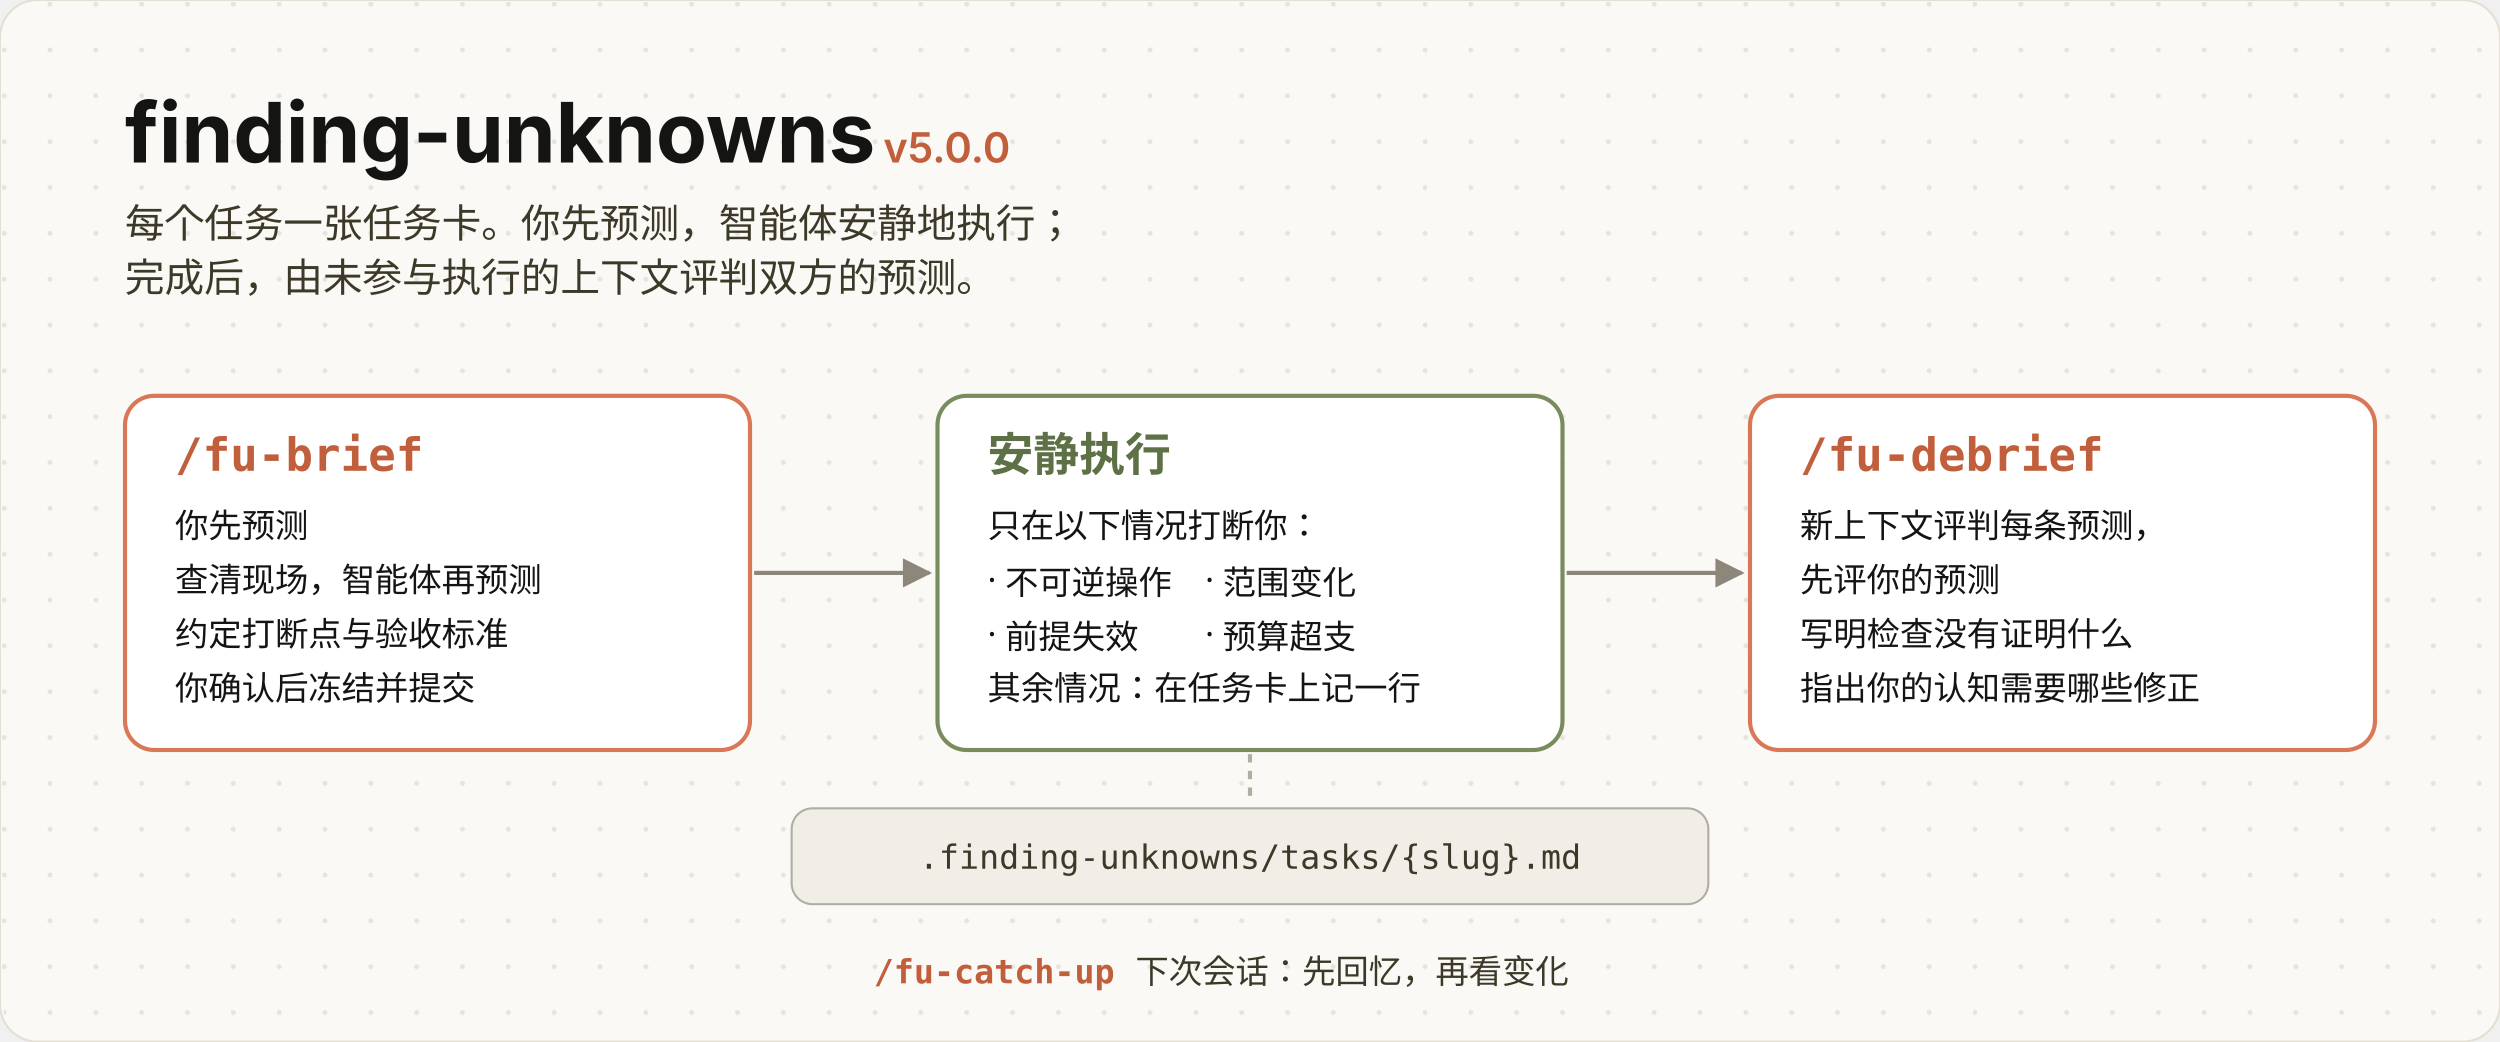
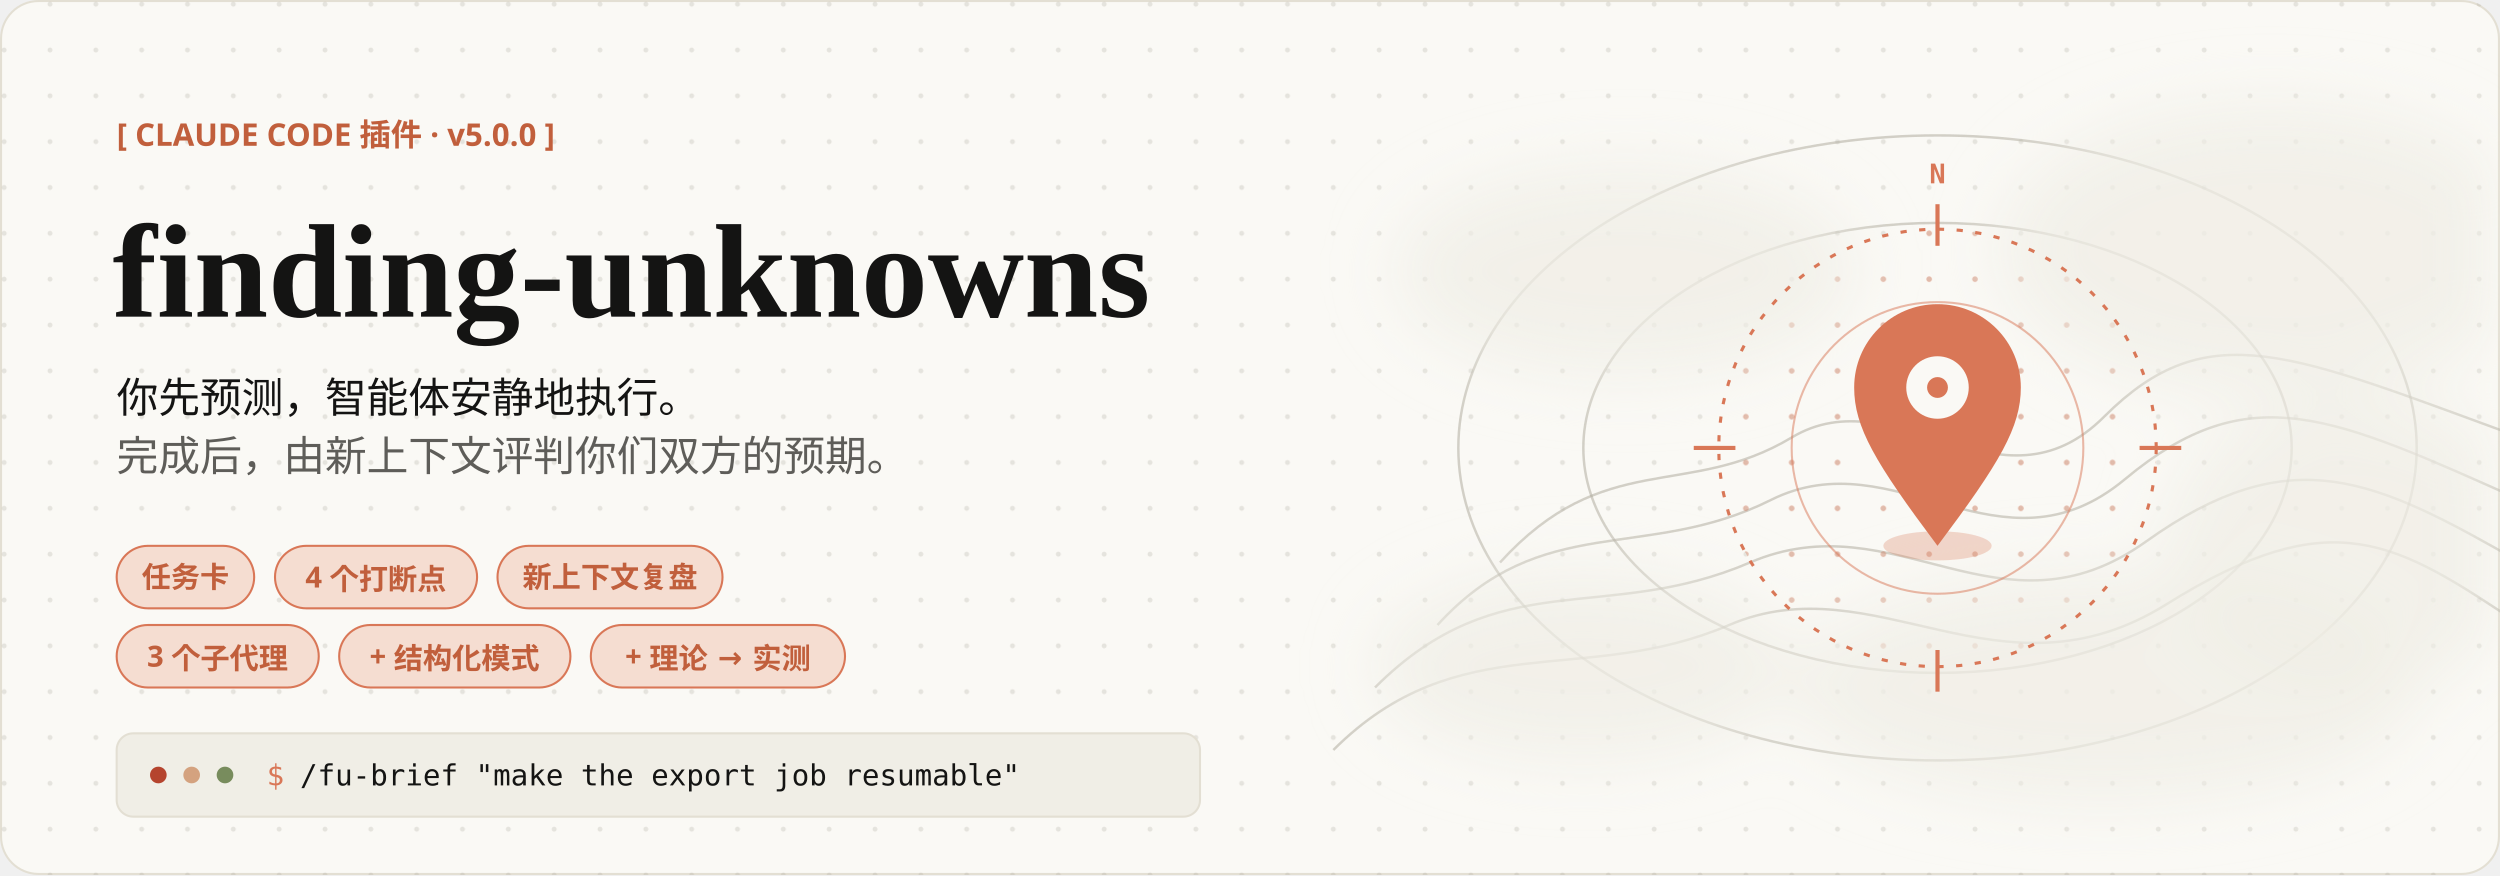
- <svg xmlns="http://www.w3.org/2000/svg" width="1200" height="500" viewBox="0 0 1200 500" role="img" aria-labelledby="t d">
+ <svg xmlns="http://www.w3.org/2000/svg" width="1200" height="420" viewBox="0 0 1200 420" role="img" aria-labelledby="t d">
  <defs>
    <pattern id="dots" width="22" height="22" patternUnits="userSpaceOnUse">
      <circle cx="2" cy="2" r="1.2" fill="#B1ADA1" opacity="0.28" />
    </pattern>
-     <marker id="arr" viewBox="0 0 10 10" refX="9" refY="5" markerWidth="7" markerHeight="7" orient="auto-start-reverse">
-       <path d="M0 0L10 5L0 10z" fill="#8C877A" />
-     </marker>
+     <pattern id="dotsb" width="22" height="22" patternUnits="userSpaceOnUse">
+       <circle cx="2" cy="2" r="1.4" fill="#D97757" opacity="0.75" />
+     </pattern>
+     <filter id="fog" x="-30%" y="-30%" width="160%" height="160%">
+       <feGaussianBlur stdDeviation="16" />
+     </filter>
+     <clipPath id="clr">
+       <circle cx="930" cy="215" r="105" />
+     </clipPath>
+     <clipPath id="frame">
+       <rect width="1200" height="420" rx="18" />
+     </clipPath>
  </defs>
-   <rect width="1200" height="500" rx="18" fill="#FAF9F5" stroke="#E3DFD3" />
-   <rect x="1" y="1" width="1198" height="498" rx="18" fill="url(#dots)" />
-   <g font-family="Inter, 'Helvetica Neue', Arial, sans-serif" fill="#141413">
-     <text x="60" y="78" font-size="40" font-weight="700">finding-unknowns</text>
-     <text x="424" y="78" font-size="20" font-weight="600" fill="#C15F3C">v5.0.0</text>
-     <text x="60" y="114" font-size="19" font-family="Noto Sans SC" fill="#3D3929">每个任务一张任务卡。你先预测，智能体安静地执行；</text>
-     <text x="60" y="140" font-size="19" font-family="Noto Sans SC" fill="#3D3929">完成后，由未参与执行的上下文评判双方的预测。</text>
+   <rect x="0.5" y="0.5" width="1199" height="419" rx="18" fill="#FAF9F5" stroke="#E3DFD3" />
+   <g clip-path="url(#frame)">
+     <rect width="1200" height="420" fill="url(#dots)" />
+     <g fill="none" stroke="#B1ADA1" stroke-opacity="0.55" stroke-width="1.2">
+       <path d="M640 360C700 300 760 330 830 300S960 340 1040 290S1150 260 1210 300" />
+       <path d="M660 330C720 270 770 300 840 270S960 310 1030 260S1140 230 1210 270" />
+       <path d="M690 300C740 245 790 270 850 240S960 280 1020 230S1120 200 1210 240" />
+       <path d="M720 270C770 215 810 240 860 210S960 250 1010 200S1100 170 1210 210" />
+       <ellipse cx="930" cy="215" rx="230" ry="150" />
+       <ellipse cx="930" cy="215" rx="170" ry="108" />
+     </g>
+     <g clip-path="url(#clr)">
+       <rect x="800" y="100" width="260" height="230" fill="url(#dotsb)" opacity="0.5" />
+     </g>
+     <g filter="url(#fog)" fill="#F0EEE6">
+       <ellipse cx="1090" cy="120" rx="130" ry="70" opacity="0.75" />
+       <ellipse cx="1010" cy="330" rx="150" ry="55" opacity="0.75" />
+       <ellipse cx="780" cy="130" rx="110" ry="50" opacity="0.75" />
+       <ellipse cx="1130" cy="260" rx="90" ry="70" opacity="0.75" />
+       <ellipse cx="760" cy="320" rx="100" ry="45" opacity="0.75" />
+     </g>
+     <circle cx="930" cy="215" r="105" fill="none" stroke="#D97757" stroke-width="1.5" stroke-dasharray="3 6" />
+     <circle cx="930" cy="215" r="70" fill="none" stroke="#D97757" stroke-opacity="0.5" stroke-width="1" />
+     <g stroke="#D97757" stroke-width="2">
+       <path d="M930 98V118M930 312V332M813 215H833M1027 215H1047" />
+     </g>
+     <g font-family="ui-monospace, SFMono-Regular, Menlo, Consolas, monospace" font-size="13" font-weight="700" fill="#D97757" text-anchor="middle">
+       <text x="930" y="88">N</text>
+     </g>
+     <ellipse cx="930" cy="262" rx="26" ry="7" fill="#D97757" opacity="0.28" />
+     <path d="M930 262C900 222 890 205 890 186a40 40 0 0 1 80 0c0 19-10 36-40 76z" fill="#D97757" />
+     <circle cx="930" cy="186" r="15" fill="#FAF9F5" />
+     <circle cx="930" cy="186" r="5" fill="#D97757" />
  </g>
-   <g font-family="Inter, 'Helvetica Neue', Arial, sans-serif">
-     <rect x="60" y="190" width="300" height="170" rx="14" fill="#FFFFFF" stroke="#D97757" stroke-width="2" />
-     <text x="84" y="226" font-size="22" font-weight="700" fill="#C15F3C" font-family="'JetBrains Mono', Menlo, monospace">/fu-brief</text>
-     <text x="84" y="258" font-size="16" fill="#141413" font-family="Noto Sans SC">你先预测</text>
-     <text x="84" y="284" font-size="16" fill="#141413" font-family="Noto Sans SC">查清现场，智能体再预测</text>
-     <text x="84" y="310" font-size="16" fill="#141413" font-family="Noto Sans SC">约定打断点与验收标准</text>
-     <text x="84" y="336" font-size="16" fill="#141413" font-family="Noto Sans SC">你确认后冻结并提交</text>
-     <rect x="450" y="190" width="300" height="170" rx="14" fill="#FFFFFF" stroke="#788C5D" stroke-width="2" />
-     <text x="474" y="226" font-size="22" font-weight="700" fill="#5E7046" font-family="Noto Sans SC">安静执行</text>
-     <text x="474" y="258" font-size="16" fill="#141413" font-family="Noto Sans SC">只在以下情况打断你：</text>
-     <text x="474" y="284" font-size="16" fill="#141413" font-family="Noto Sans SC">· 不可逆操作　· 范围变化</text>
-     <text x="474" y="310" font-size="16" fill="#141413" font-family="Noto Sans SC">· 前提失效　　· 预算超支</text>
-     <text x="474" y="336" font-size="16" fill="#141413" font-family="Noto Sans SC">其余情况：在任务卡上记一行</text>
-     <rect x="840" y="190" width="300" height="170" rx="14" fill="#FFFFFF" stroke="#D97757" stroke-width="2" />
-     <text x="864" y="226" font-size="22" font-weight="700" fill="#C15F3C" font-family="'JetBrains Mono', Menlo, monospace">/fu-debrief</text>
-     <text x="864" y="258" font-size="16" fill="#141413" font-family="Noto Sans SC">新上下文评判每条预测，</text>
-     <text x="864" y="284" font-size="16" fill="#141413" font-family="Noto Sans SC">先评你的预测</text>
-     <text x="864" y="310" font-size="16" fill="#141413" font-family="Noto Sans SC">写明检查没有证明什么</text>
-     <text x="864" y="336" font-size="16" fill="#141413" font-family="Noto Sans SC">指出你的认知需要哪些修正</text>
-     <path d="M362 275H446" stroke="#8C877A" stroke-width="2" marker-end="url(#arr)" />
-     <path d="M752 275H836" stroke="#8C877A" stroke-width="2" marker-end="url(#arr)" />
-     <rect x="380" y="388" width="440" height="46" rx="10" fill="#F0EEE6" stroke="#B1ADA1" />
-     <text x="600" y="417" font-size="16" text-anchor="middle" fill="#3D3929" font-family="'JetBrains Mono', Menlo, monospace">.finding-unknowns/tasks/{slug}.md</text>
-     <path d="M600 362V386" stroke="#B1ADA1" stroke-width="2" stroke-dasharray="4 4" />
-     <text x="535" y="472" font-size="16" text-anchor="end" font-family="'JetBrains Mono', Menlo, monospace" font-weight="700" fill="#C15F3C">/fu-catch-up</text>
-     <text x="545" y="472" font-size="16" font-family="Noto Sans SC" fill="#3D3929">下次会话：先回忆，再看变化</text>
-   </g>
+   <text x="56" y="70" font-family="Noto Sans SC, 'PingFang SC', 'Microsoft YaHei', sans-serif" font-size="15" fill="#C15F3C" font-weight="700">[ CLAUDE CODE 插件 · v5.0.0 ]</text>
+   <text x="54" y="152" font-family="Georgia, 'Times New Roman', serif" font-size="64" fill="#141413" font-weight="700">finding-unknowns</text>
+   <text x="56" y="198" font-family="Noto Sans SC, 'PingFang SC', 'Microsoft YaHei', sans-serif" font-size="20" fill="#141413">你先预测，智能体安静地执行。</text>
+   <text x="56" y="226" font-family="Noto Sans SC, 'PingFang SC', 'Microsoft YaHei', sans-serif" font-size="20" fill="#5E5D59">完成后，由新上下文评判你们双方的预期。</text>
+   <rect x="56" y="262" width="66" height="30" rx="15.0" fill="#F5DDD1" stroke="#D97757" />
+   <text x="89.0" y="282.0" font-family="Noto Sans SC, 'PingFang SC', 'Microsoft YaHei', sans-serif" font-size="14" fill="#C15F3C" font-weight="700" text-anchor="middle">任务卡</text>
+   <rect x="132.0" y="262" width="97" height="30" rx="15.0" fill="#F5DDD1" stroke="#D97757" />
+   <text x="180.4" y="282.0" font-family="Noto Sans SC, 'PingFang SC', 'Microsoft YaHei', sans-serif" font-size="14" fill="#C15F3C" font-weight="700" text-anchor="middle">4 个打断点</text>
+   <rect x="238.8" y="262" width="108" height="30" rx="15.0" fill="#F5DDD1" stroke="#D97757" />
+   <text x="292.8" y="282.0" font-family="Noto Sans SC, 'PingFang SC', 'Microsoft YaHei', sans-serif" font-size="14" fill="#C15F3C" font-weight="700" text-anchor="middle">新上下文复盘</text>
+   <rect x="56" y="300" width="97" height="30" rx="15.0" fill="#F5DDD1" stroke="#D97757" />
+   <text x="104.4" y="320.0" font-family="Noto Sans SC, 'PingFang SC', 'Microsoft YaHei', sans-serif" font-size="14" fill="#C15F3C" font-weight="700" text-anchor="middle">3 个子代理</text>
+   <rect x="162.8" y="300" width="111" height="30" rx="15.0" fill="#F5DDD1" stroke="#D97757" />
+   <text x="218.2" y="320.0" font-family="Noto Sans SC, 'PingFang SC', 'Microsoft YaHei', sans-serif" font-size="14" fill="#C15F3C" font-weight="700" text-anchor="middle">+ 结构化模式</text>
+   <rect x="283.6" y="300" width="122" height="30" rx="15.0" fill="#F5DDD1" stroke="#D97757" />
+   <text x="344.6" y="320.0" font-family="Noto Sans SC, 'PingFang SC', 'Microsoft YaHei', sans-serif" font-size="14" fill="#C15F3C" font-weight="700" text-anchor="middle">+ 理论 → 实测</text>
+   <rect x="56" y="352" width="520" height="40" rx="8" fill="#F0EEE6" stroke="#E3DFD3" stroke-width="1" />
+   <circle cx="76" cy="372" r="4" fill="#B5442E" />
+   <circle cx="92" cy="372" r="4" fill="#D4A27F" />
+   <circle cx="108" cy="372" r="4" fill="#788C5D" />
+   <text x="128" y="377" font-family="ui-monospace, SFMono-Regular, Menlo, Consolas, monospace" font-size="14" fill="#D97757">$</text>
+   <text x="144" y="377" font-family="ui-monospace, SFMono-Regular, Menlo, Consolas, monospace" font-size="14" fill="#141413">/fu-brief "make the export job resumable"</text>
</svg>
